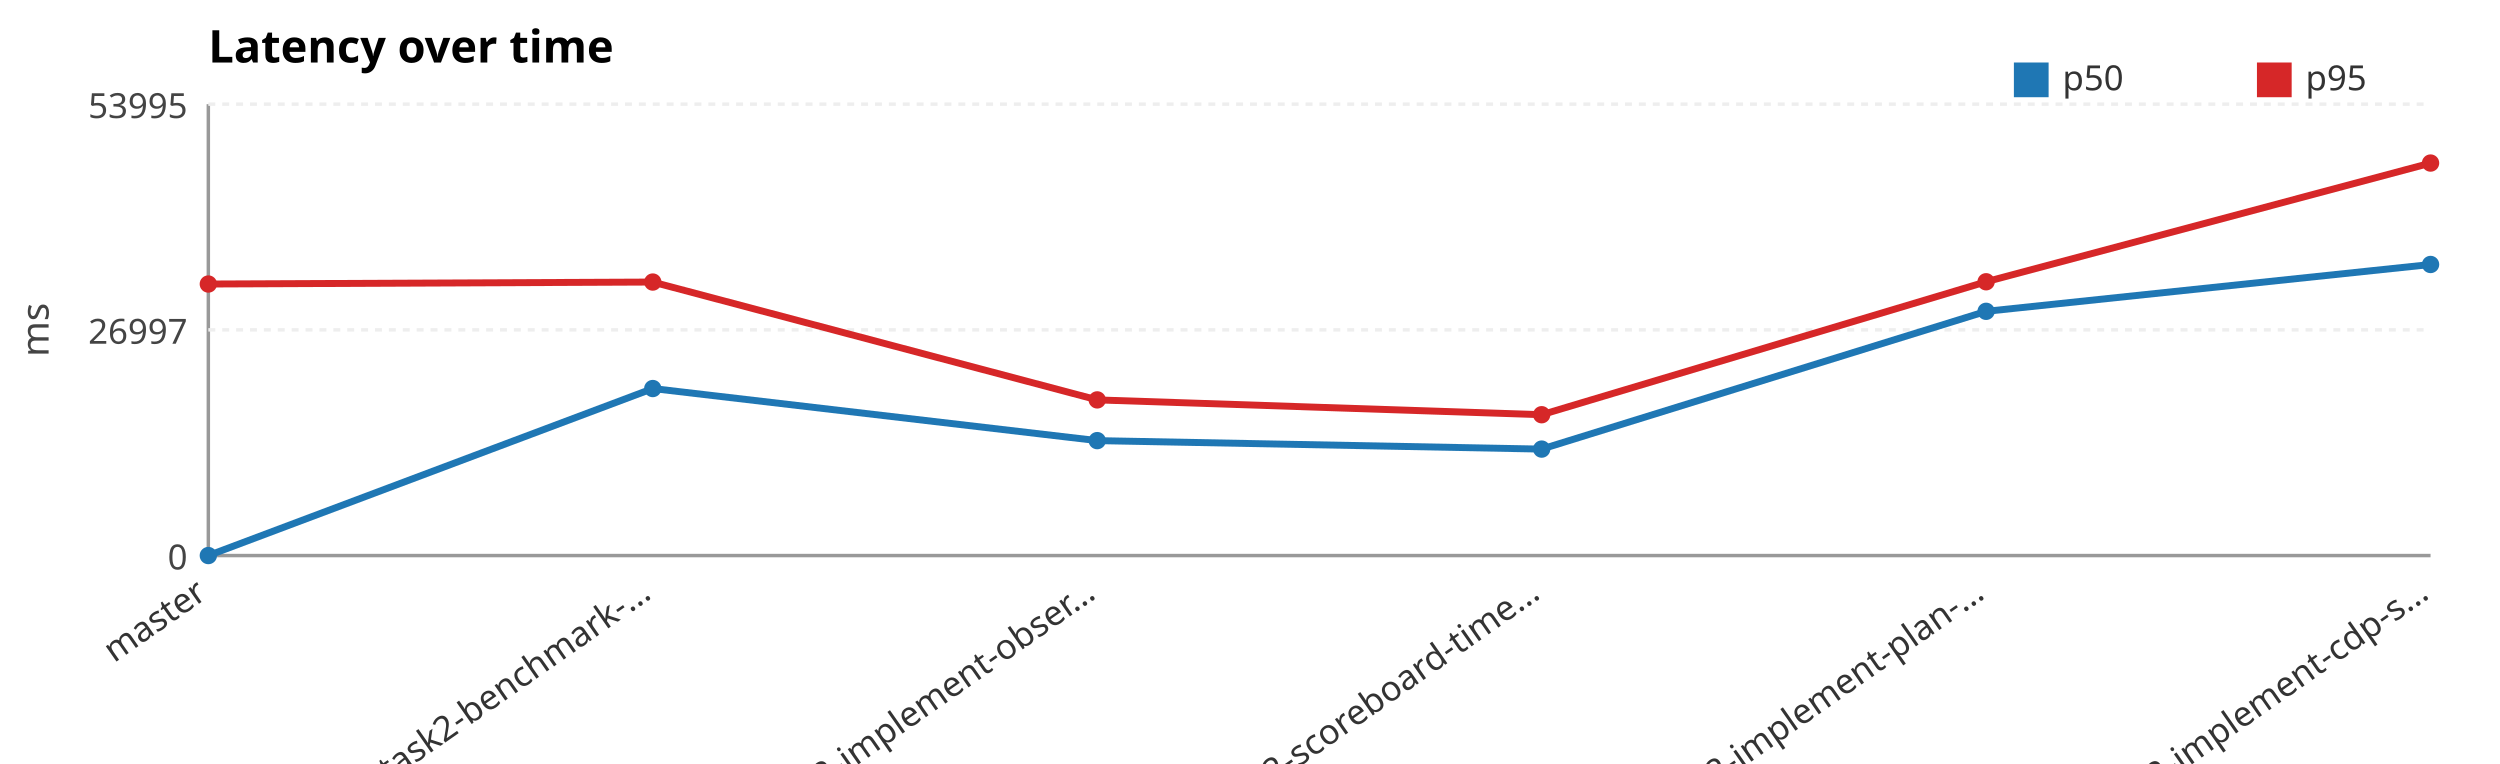
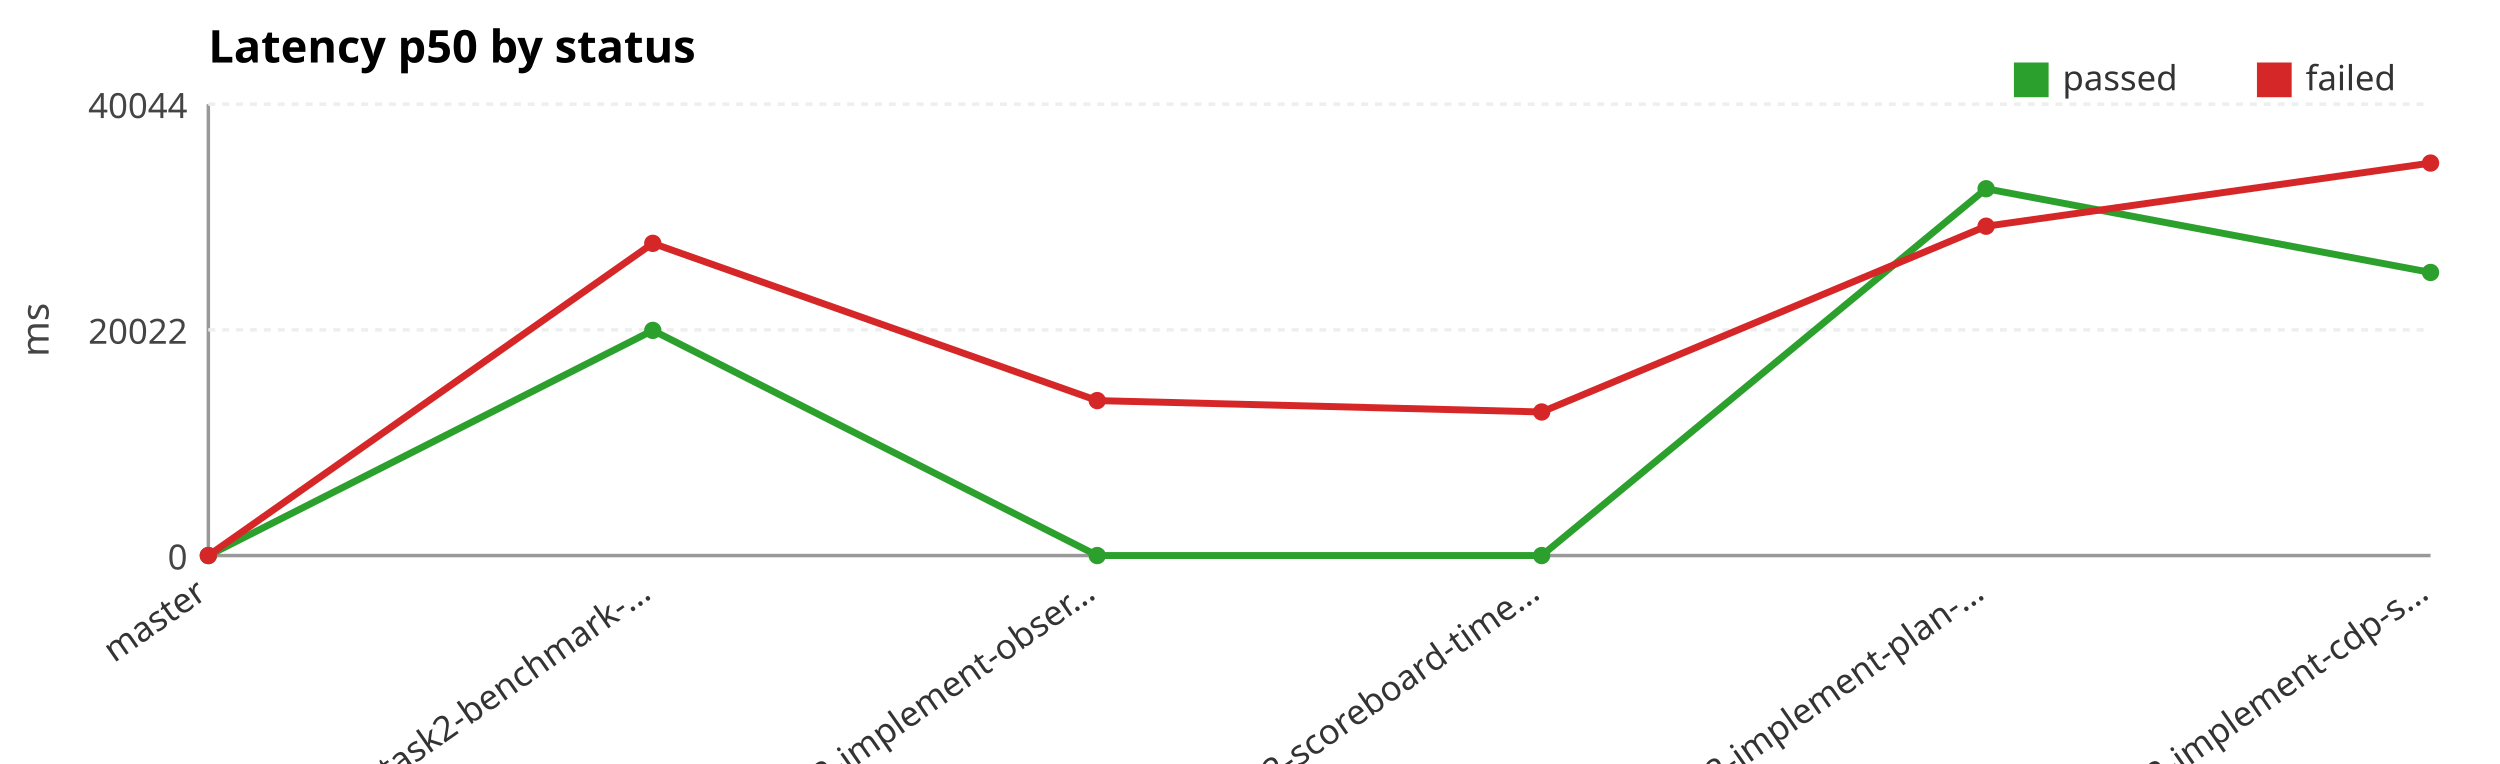
<svg xmlns="http://www.w3.org/2000/svg" viewBox="0 0 720 220" width="720" height="220" font-family="sans-serif">
-   <text x="60" y="18" font-size="13" font-weight="600">Latency over time</text>
+   <text x="60" y="18" font-size="13" font-weight="600">Latency p50 by status</text>
  <line x1="60" y1="30" x2="60" y2="160" stroke="#999" />
  <line x1="60" y1="160" x2="700" y2="160" stroke="#999" />
  <text x="54" y="164.0" font-size="10" text-anchor="end" fill="#444">0</text>
-   <text x="54" y="99.0" font-size="10" text-anchor="end" fill="#444">26997</text>
+   <text x="54" y="99.0" font-size="10" text-anchor="end" fill="#444">20022</text>
  <line x1="60" y1="95.0" x2="700" y2="95.0" stroke="#eee" stroke-dasharray="2,2" />
-   <text x="54" y="34.0" font-size="10" text-anchor="end" fill="#444">53995</text>
+   <text x="54" y="34.0" font-size="10" text-anchor="end" fill="#444">40044</text>
  <line x1="60" y1="30.0" x2="700" y2="30.0" stroke="#eee" stroke-dasharray="2,2" />
  <text x="14" y="95.0" font-size="11" fill="#444" transform="rotate(-90 14 95.0)" text-anchor="middle">ms</text>
-   <polyline points="60.00,160.00 188.00,111.90 316.00,126.90 444.00,129.34 572.00,89.66 700.00,76.17" fill="none" stroke="#1f77b4" stroke-width="2" />
-   <circle cx="60.00" cy="160.00" r="2.5" fill="#1f77b4" />
-   <circle cx="188.00" cy="111.90" r="2.5" fill="#1f77b4" />
-   <circle cx="316.00" cy="126.90" r="2.5" fill="#1f77b4" />
-   <circle cx="444.00" cy="129.34" r="2.5" fill="#1f77b4" />
-   <circle cx="572.00" cy="89.66" r="2.5" fill="#1f77b4" />
-   <circle cx="700.00" cy="76.17" r="2.5" fill="#1f77b4" />
-   <polyline points="60.00,81.80 188.00,81.23 316.00,115.17 444.00,119.44 572.00,81.15 700.00,46.96" fill="none" stroke="#d62728" stroke-width="2" />
-   <circle cx="60.00" cy="81.80" r="2.5" fill="#d62728" />
-   <circle cx="188.00" cy="81.23" r="2.5" fill="#d62728" />
-   <circle cx="316.00" cy="115.17" r="2.5" fill="#d62728" />
-   <circle cx="444.00" cy="119.44" r="2.5" fill="#d62728" />
-   <circle cx="572.00" cy="81.15" r="2.5" fill="#d62728" />
+   <polyline points="60.00,160.00 188.00,95.15 316.00,160.00 444.00,160.00 572.00,54.36 700.00,78.47" fill="none" stroke="#2ca02c" stroke-width="2" />
+   <circle cx="60.00" cy="160.00" r="2.5" fill="#2ca02c" />
+   <circle cx="188.00" cy="95.15" r="2.5" fill="#2ca02c" />
+   <circle cx="316.00" cy="160.00" r="2.5" fill="#2ca02c" />
+   <circle cx="444.00" cy="160.00" r="2.5" fill="#2ca02c" />
+   <circle cx="572.00" cy="54.36" r="2.5" fill="#2ca02c" />
+   <circle cx="700.00" cy="78.47" r="2.5" fill="#2ca02c" />
+   <polyline points="60.00,160.00 188.00,70.08 316.00,115.37 444.00,118.65 572.00,65.15 700.00,46.96" fill="none" stroke="#d62728" stroke-width="2" />
+   <circle cx="60.00" cy="160.00" r="2.5" fill="#d62728" />
+   <circle cx="188.00" cy="70.08" r="2.5" fill="#d62728" />
+   <circle cx="316.00" cy="115.37" r="2.5" fill="#d62728" />
+   <circle cx="444.00" cy="118.65" r="2.5" fill="#d62728" />
+   <circle cx="572.00" cy="65.15" r="2.5" fill="#d62728" />
  <circle cx="700.00" cy="46.96" r="2.5" fill="#d62728" />
-   <rect x="580" y="18" width="10" height="10" fill="#1f77b4" />
-   <text x="594" y="26" font-size="10" fill="#333">p50</text>
+   <rect x="580" y="18" width="10" height="10" fill="#2ca02c" />
+   <text x="594" y="26" font-size="10" fill="#333">passed</text>
  <rect x="650" y="18" width="10" height="10" fill="#d62728" />
-   <text x="664" y="26" font-size="10" fill="#333">p95</text>
+   <text x="664" y="26" font-size="10" fill="#333">failed</text>
  <text x="60.00" y="172" font-size="10" fill="#333" text-anchor="end" transform="rotate(-35 60.00 172)">master</text>
  <text x="188.00" y="172" font-size="10" fill="#333" text-anchor="end" transform="rotate(-35 188.00 172)">feat-task2-benchmark-…</text>
  <text x="316.00" y="172" font-size="10" fill="#333" text-anchor="end" transform="rotate(-35 316.00 172)">task2-implement-obser…</text>
  <text x="444.00" y="172" font-size="10" fill="#333" text-anchor="end" transform="rotate(-35 444.00 172)">task2-scoreboard-time…</text>
  <text x="572.00" y="172" font-size="10" fill="#333" text-anchor="end" transform="rotate(-35 572.00 172)">task2-implement-plan-…</text>
  <text x="700.00" y="172" font-size="10" fill="#333" text-anchor="end" transform="rotate(-35 700.00 172)">task2-implement-cdp-s…</text>
</svg>
